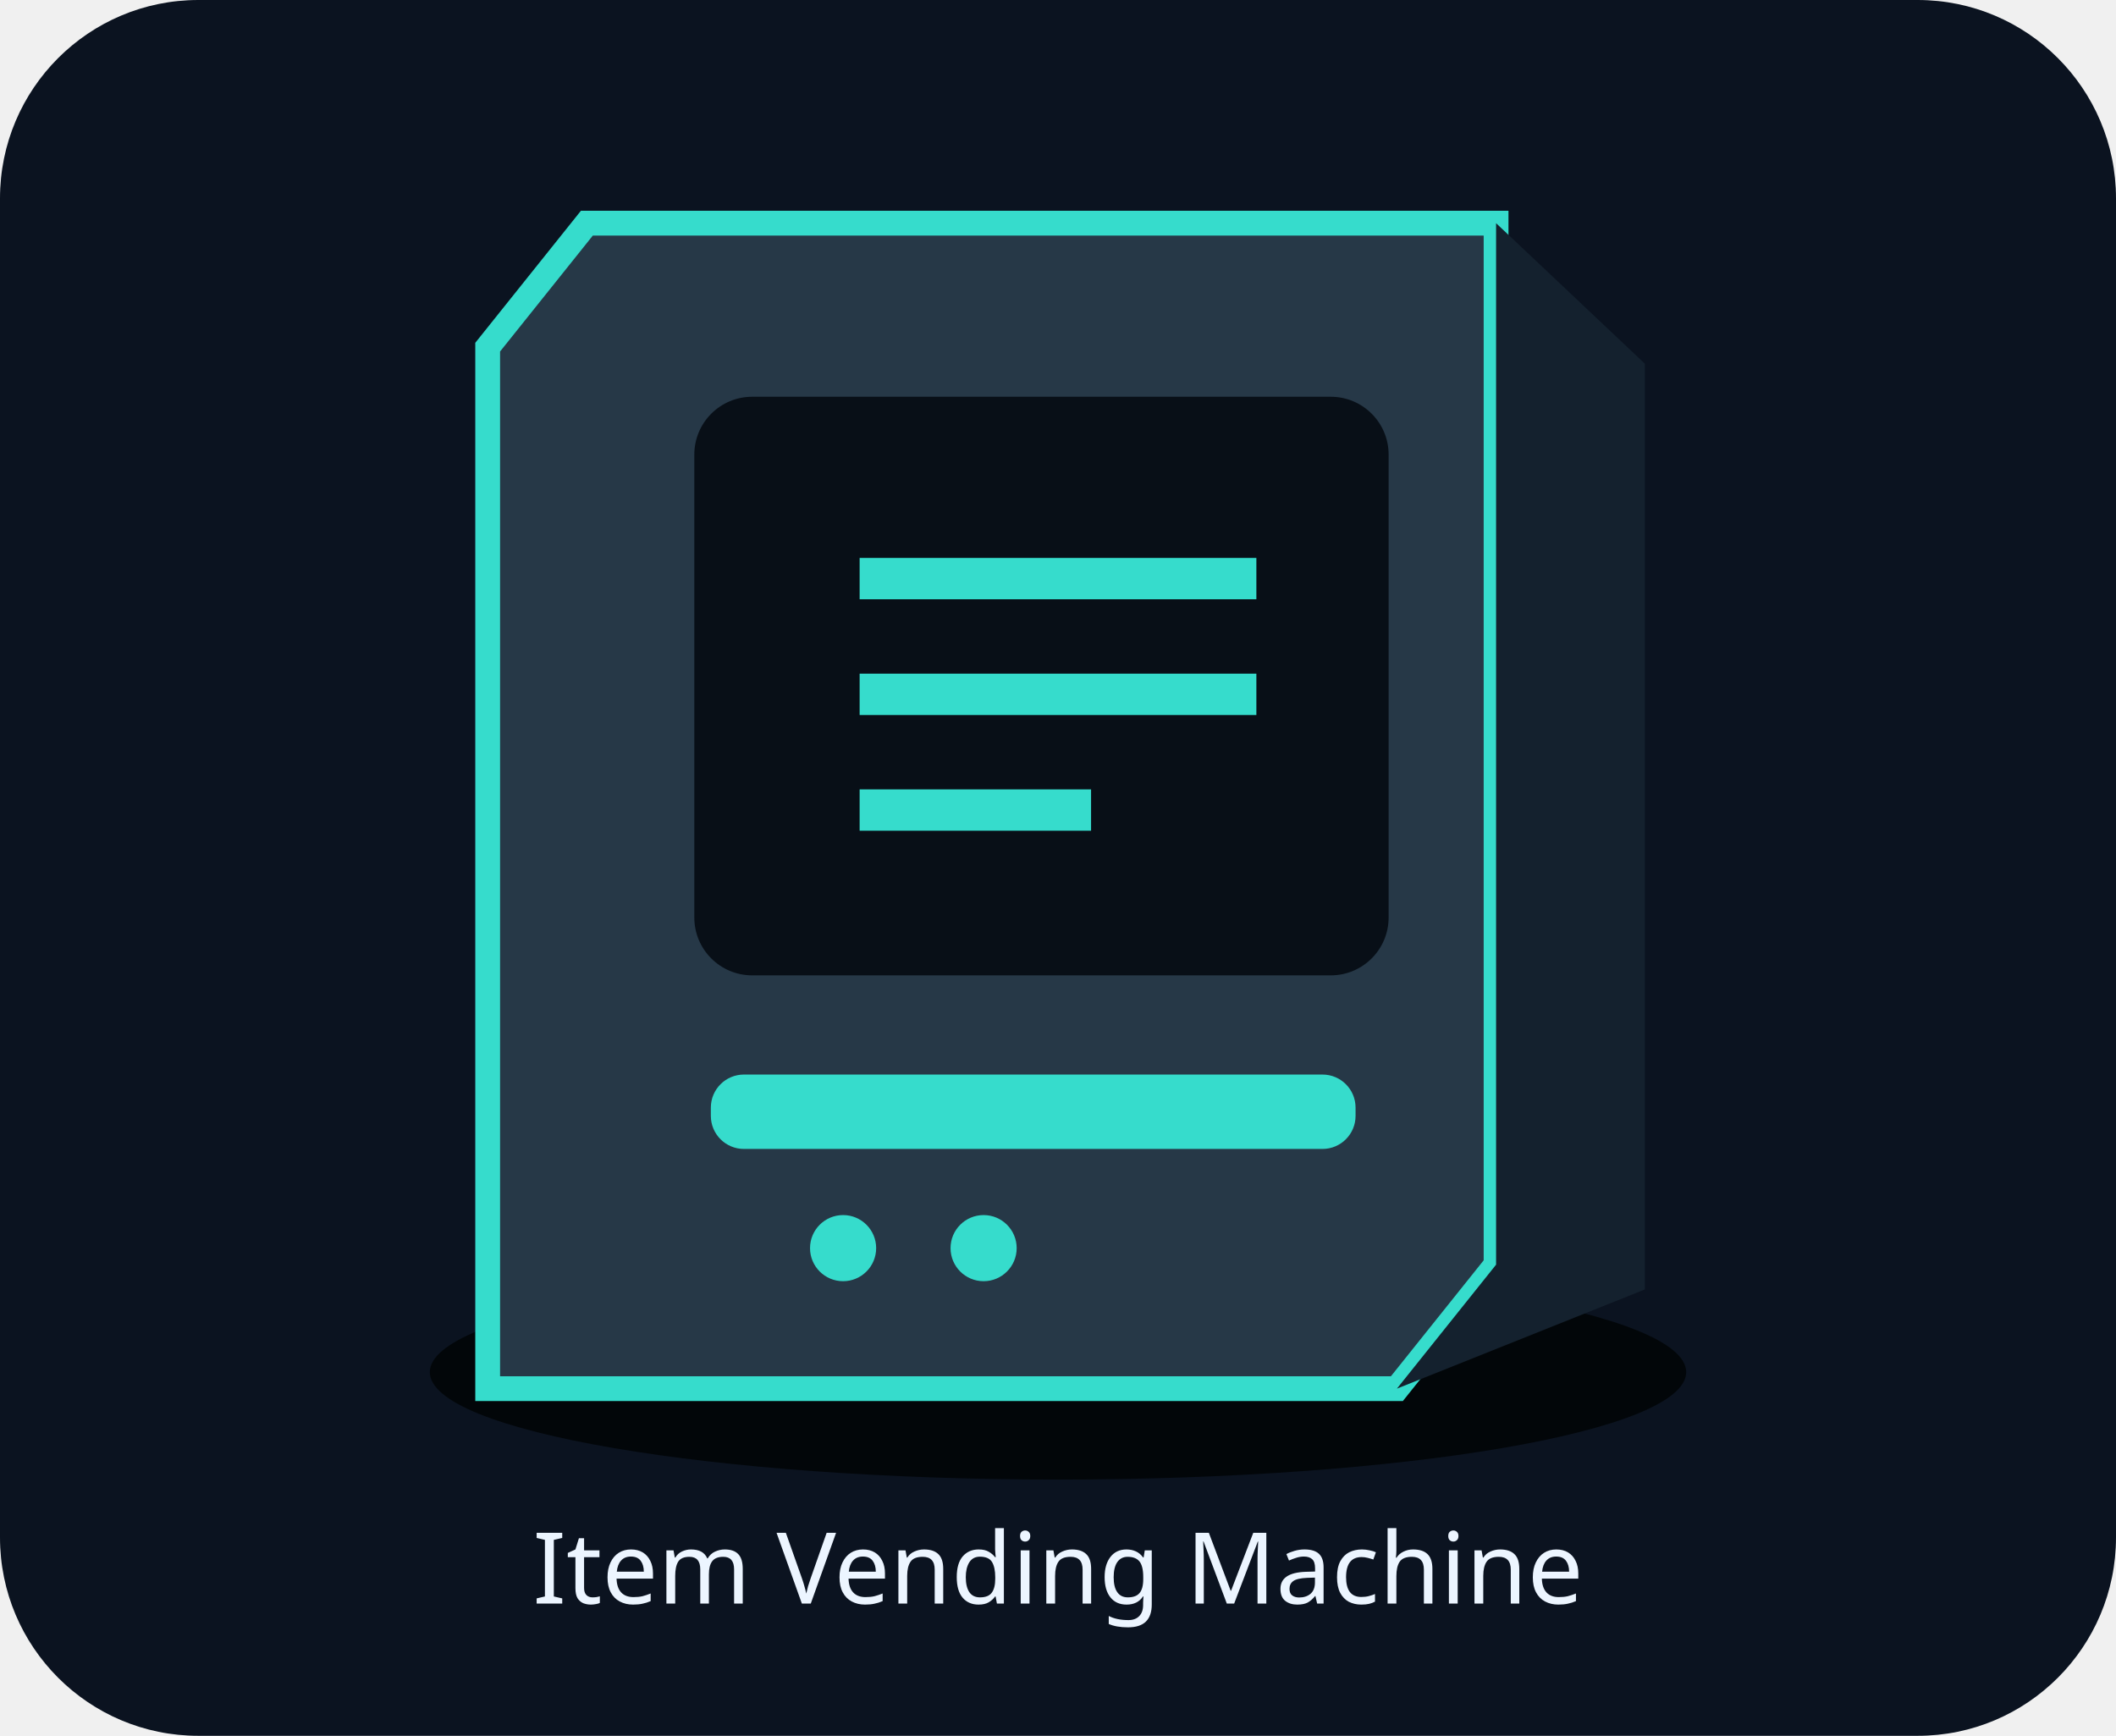
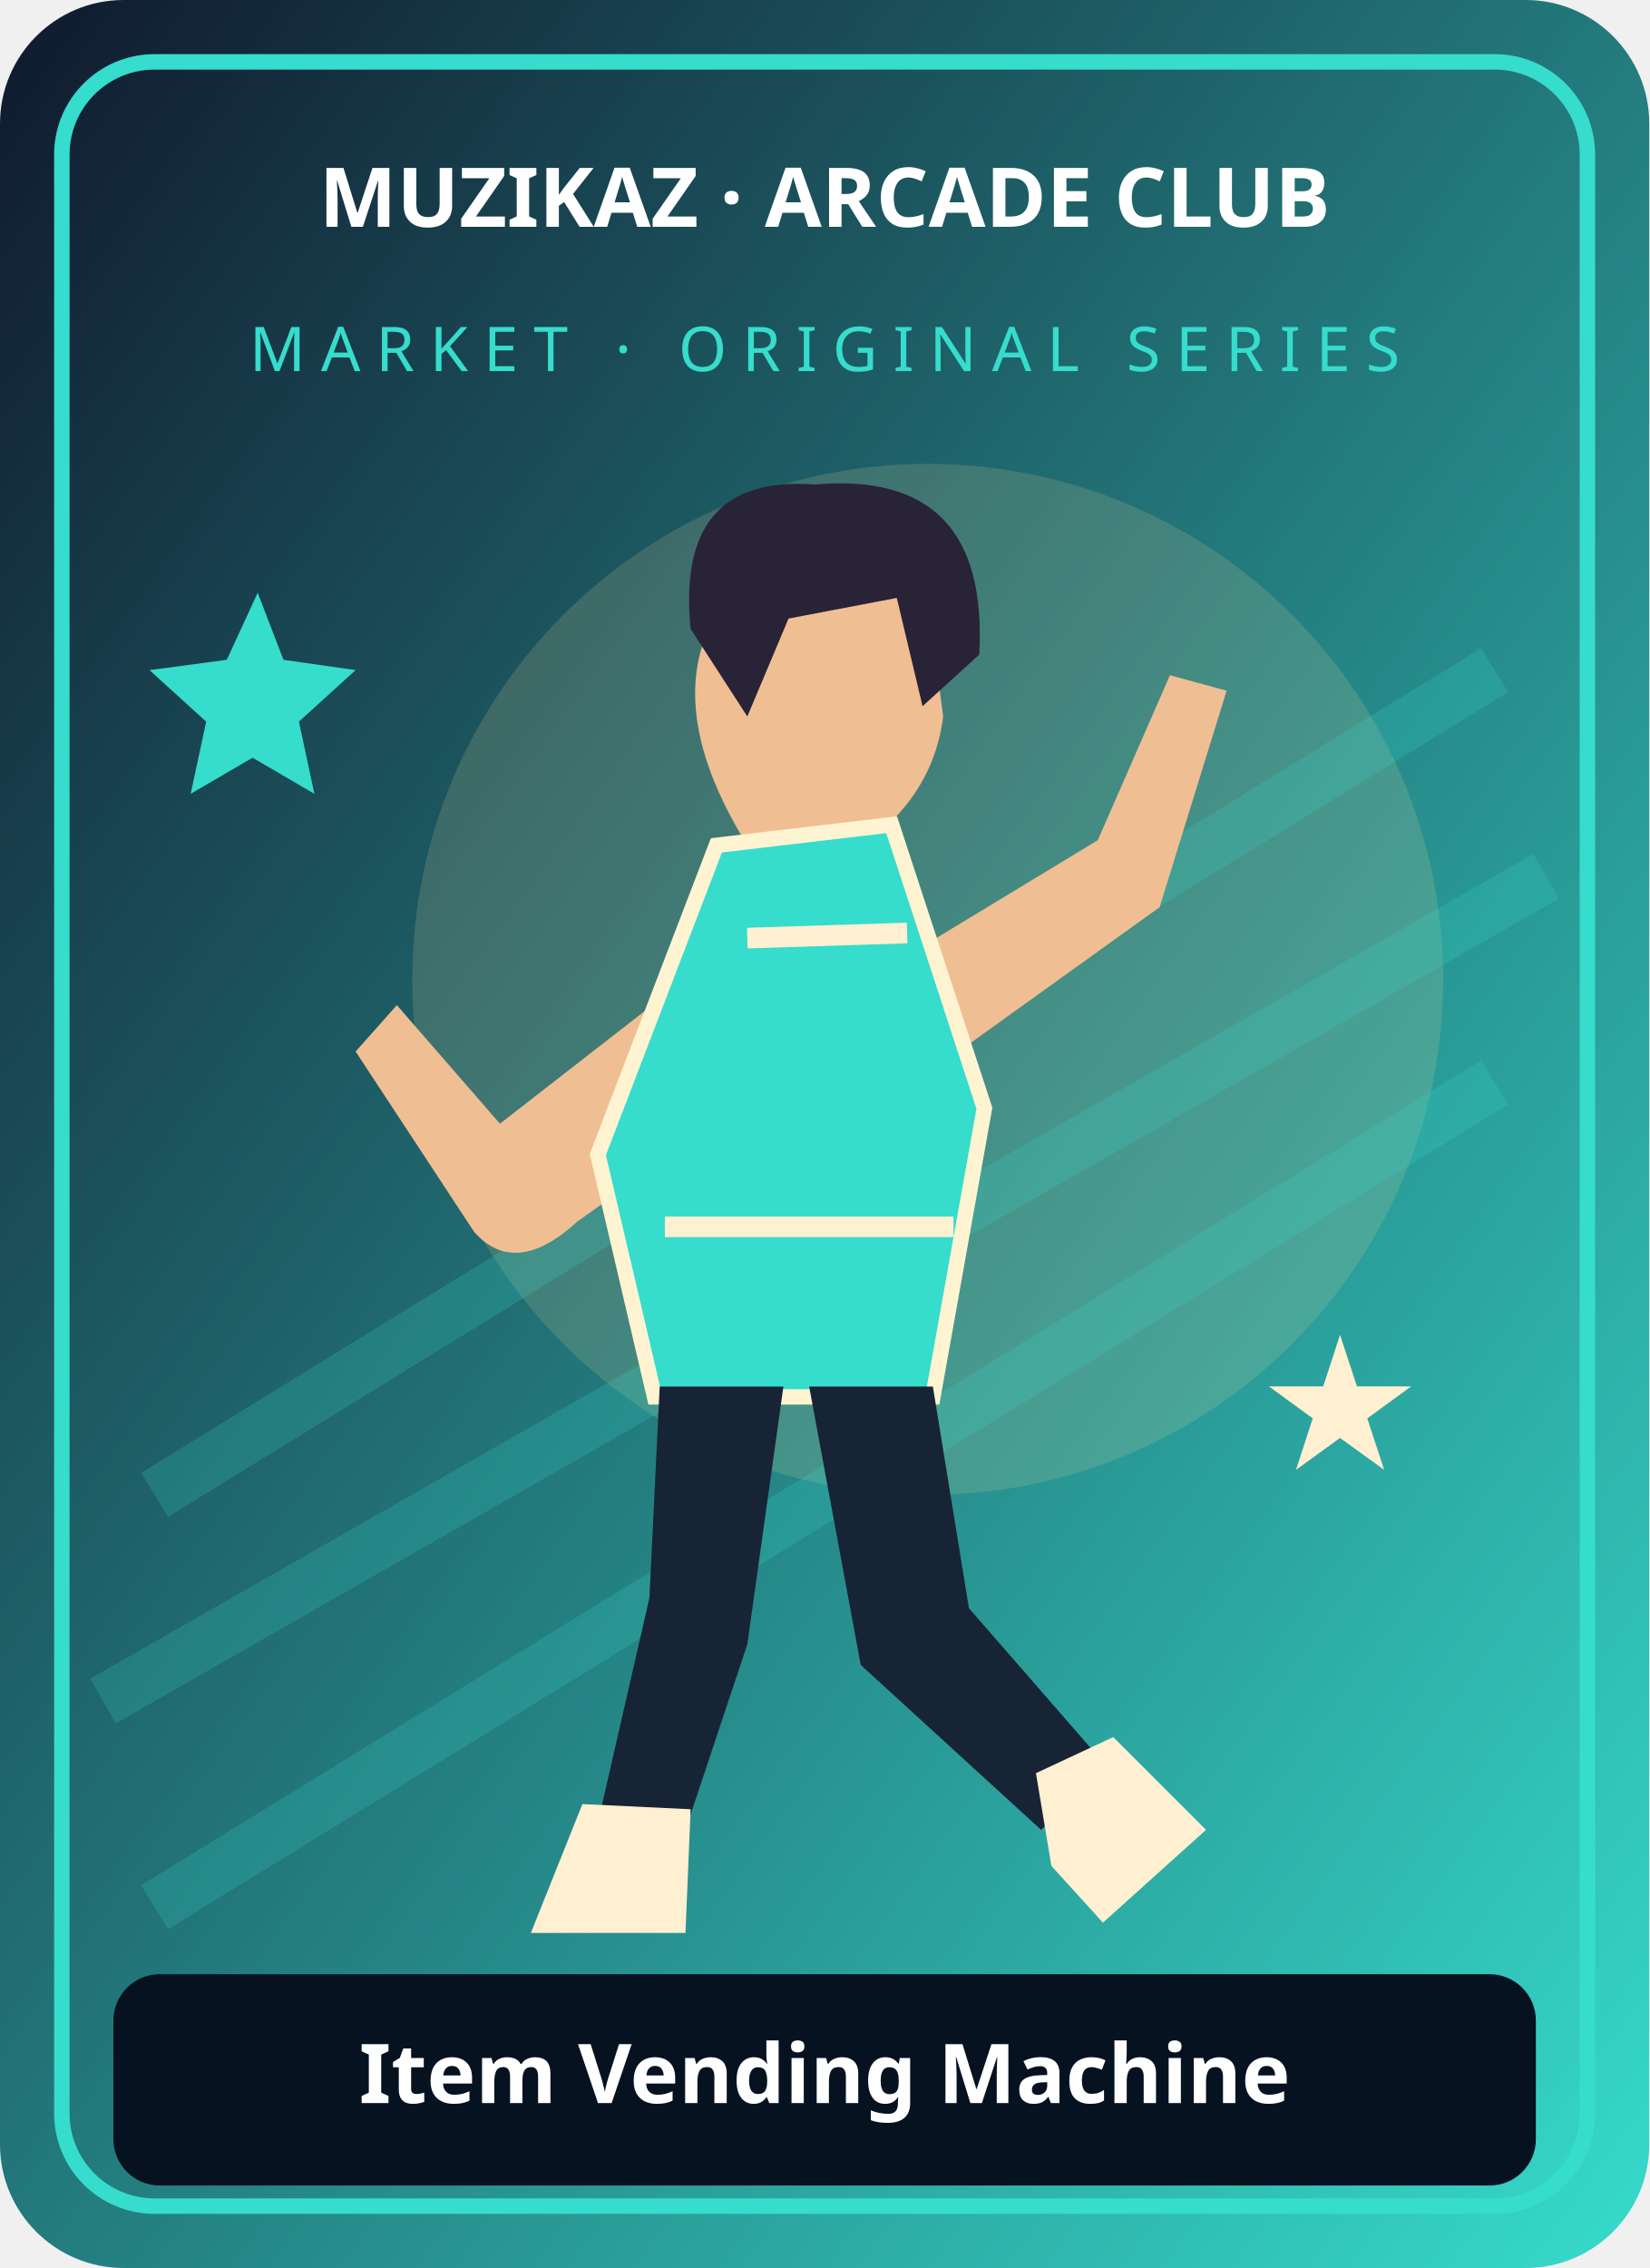
- <svg xmlns="http://www.w3.org/2000/svg" viewBox="0 0 256 210" role="img" aria-labelledby="title desc">
-   <rect width="256" height="210" rx="24" fill="#0b1320" />
-   <ellipse cx="128" cy="166" rx="76" ry="13" fill="#020609" />
-   <path d="M71 27h110v126l-12 15H59V42z" fill="#263847" stroke="#36dccc" stroke-width="3" />
-   <path d="m181 27 18 17v112l-30 12 12-15z" fill="#14212e" />
-   <rect x="84" y="48" width="84" height="70" rx="7" fill="#080f17" />
-   <path d="M104 70h48m-48 14h48m-48 14h28" stroke="#36dccc" stroke-width="5" />
-   <rect x="86" y="130" width="78" height="9" rx="4" fill="#36dccc" />
-   <circle cx="102" cy="151" r="4" fill="#36dccc" />
-   <circle cx="119" cy="151" r="4" fill="#36dccc" />
-   <text x="128" y="194" text-anchor="middle" font-size="12" font-family="sans-serif" fill="#ecf5ff">Item Vending Machine</text>
+ <svg xmlns="http://www.w3.org/2000/svg" viewBox="0 0 320 440" role="img" aria-label="Item Vending Machine retro pin-up poster">
+   <defs>
+     <linearGradient id="bg" x2="1" y2="1">
+       <stop stop-color="#10182d" />
+       <stop offset="1" stop-color="#36dccc" />
+     </linearGradient>
+   </defs>
+   <rect width="320" height="440" rx="24" fill="url(#bg)" />
+   <rect x="12" y="12" width="296" height="416" rx="18" fill="none" stroke="#36dccc" stroke-width="3" />
+   <circle cx="180" cy="190" r="100" fill="#f5d699" opacity=".16" />
+   <path d="M30 290L290 130M20 330L300 170M30 370L290 210" stroke="#36dccc" opacity=".2" stroke-width="10" />
+   <text x="160" y="44" text-anchor="middle" fill="#fff" font-family="sans-serif" font-size="16" font-weight="900">MUZIKAZ · ARCADE CLUB</text>
+   <text x="160" y="72" text-anchor="middle" fill="#36dccc" font-family="sans-serif" font-size="12" letter-spacing="3">MARKET · ORIGINAL SERIES</text>
+   <g fill="#f0be93">
+     <path d="M145 164Q127 135 141 116Q161 92 180 116L183 139Q181 155 166 165Z" />
+     <path d="M133 190L97 218L77 195L69 204L92 239Q100 248 112 237L143 215Z" />
+     <path d="M180 183L213 163L227 131L238 134L225 176L186 204Z" />
+   </g>
+   <path d="M134 122Q131 92 158 94Q192 91 190 127L179 137L174 116L153 120L145 139Z" fill="#292337" />
+   <path d="M139 164L173 160L191 215L181 271L127 271L116 224Z" fill="#36dccc" stroke="#fff4d1" stroke-width="3" />
+   <path d="M128 269L152 269L145 319L132 358L115 358L126 310Z M157 269L181 269L188 312L215 343L202 355L167 323Z" fill="#172436" />
+   <path d="M113 350L134 351L133 375L103 375Z M201 344L216 337L234 355L214 373L204 362Z" fill="#fff0d2" />
+   <path d="M145 182L176 181M129 238L185 238" stroke="#fff0d2" stroke-width="4" />
+   <path d="M50 115L55 128L69 130L58 140L61 154L49 147L37 154L40 140L29 130L44 128Z" fill="#36dccc" />
+   <text x="260" y="285" text-anchor="middle" fill="#fff0d2" font-family="sans-serif" font-size="36">★</text>
+   <rect x="22" y="383" width="276" height="41" rx="9" fill="#071221" />
+   <text x="160" y="408" text-anchor="middle" fill="#fff" font-family="sans-serif" font-size="16" font-weight="800" textLength="250" lengthAdjust="spacingAndGlyphs">Item Vending Machine</text>
</svg>
